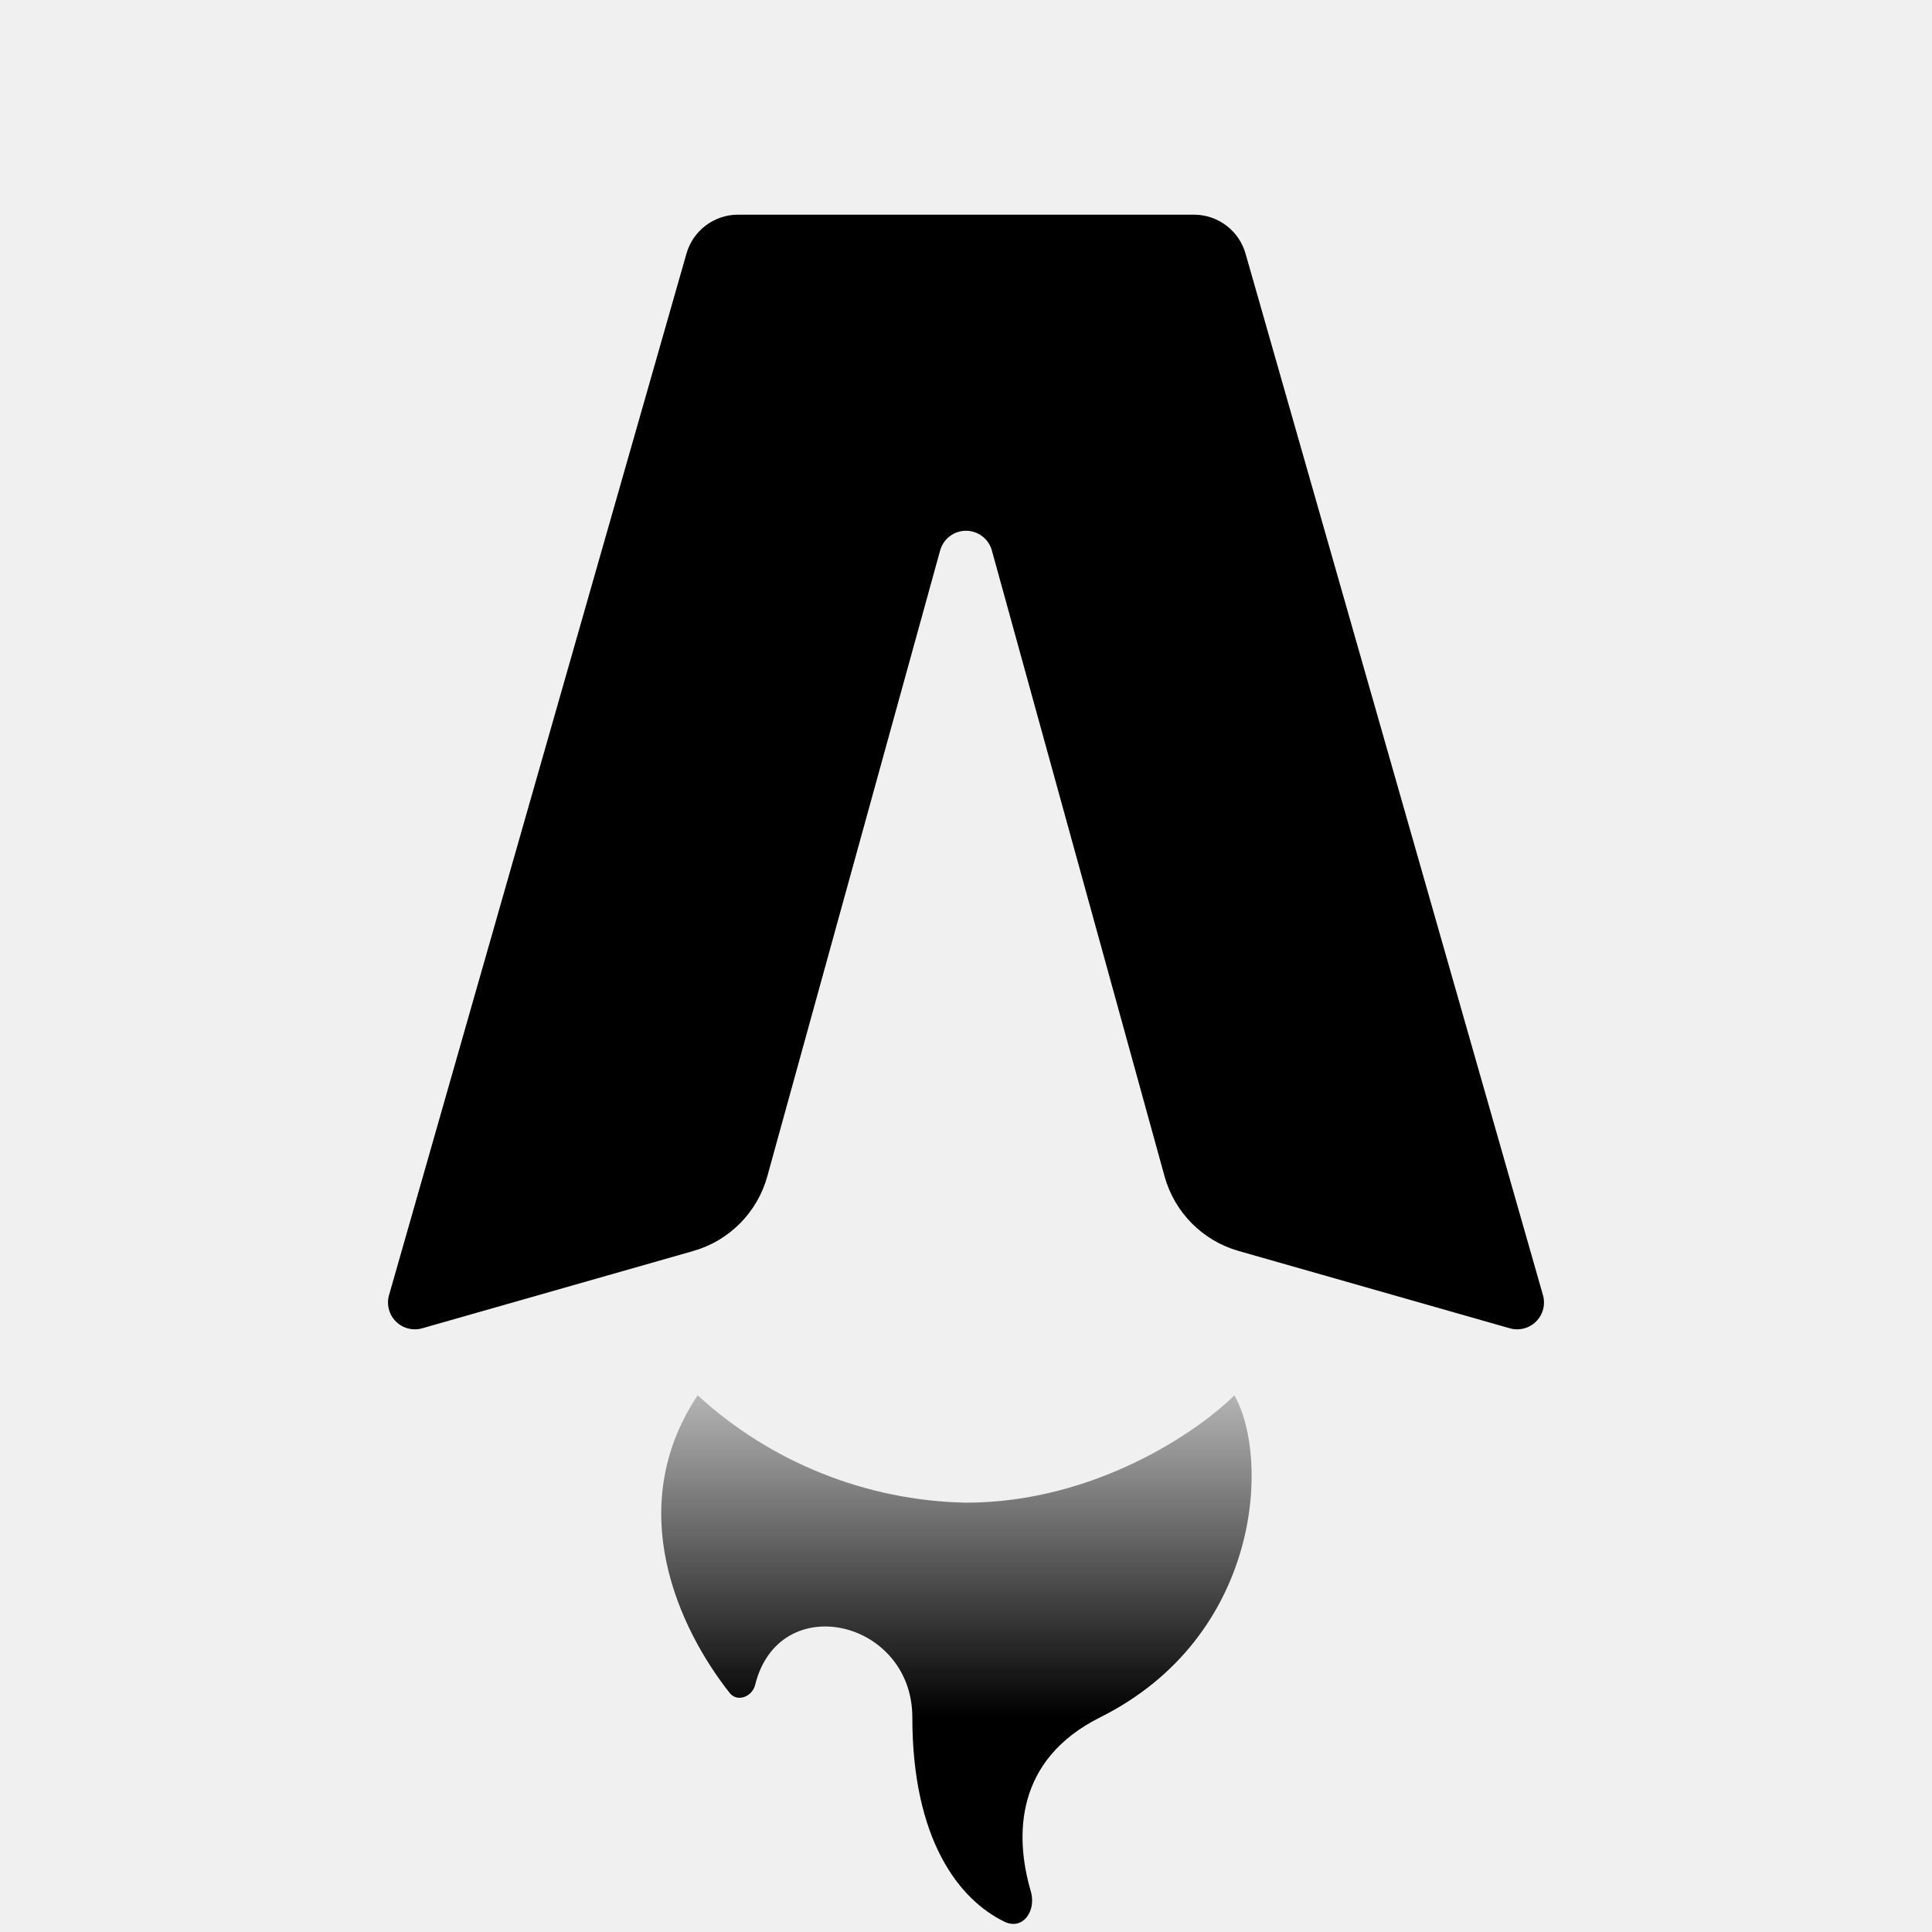
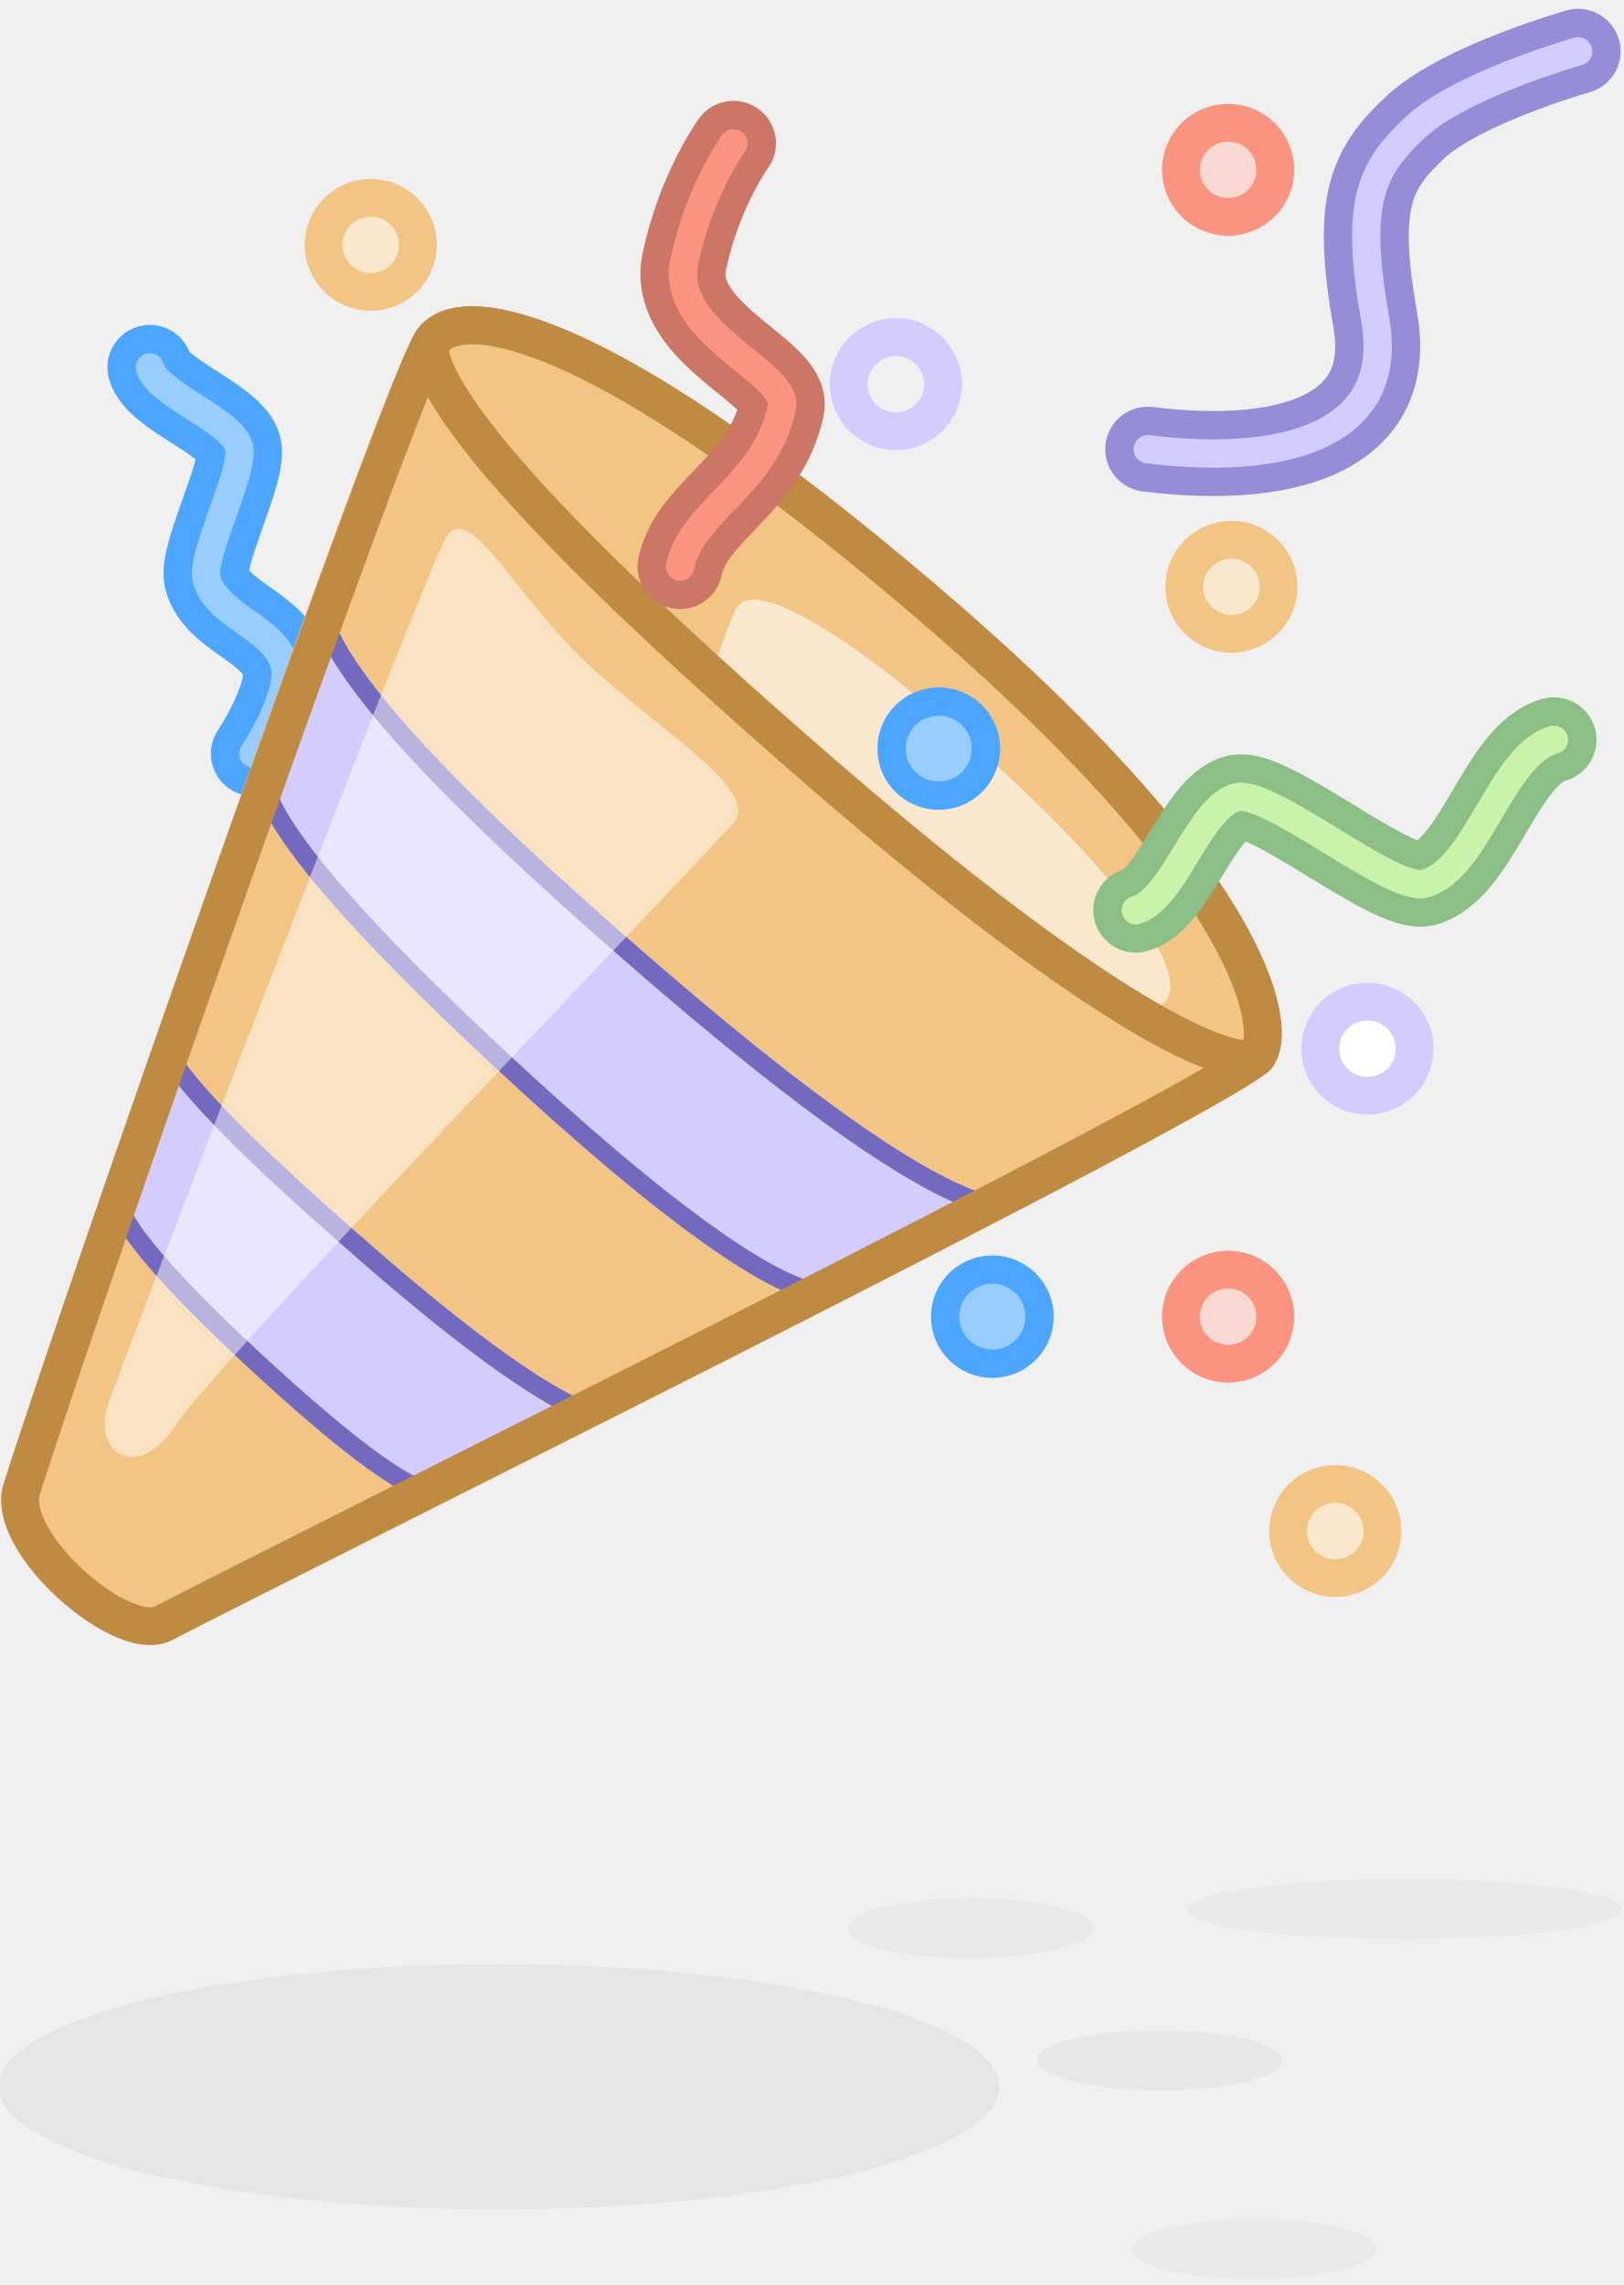
- <svg xmlns="http://www.w3.org/2000/svg" fill="none" viewBox="0 0 36 36">
-   <path fill="#000" d="M22.25 4h-8.5a1 1 0 0 0-.96.73l-5.54 19.4a.5.5 0 0 0 .62.62l5.05-1.44a2 2 0 0 0 1.38-1.4l3.22-11.66a.5.5 0 0 1 .96 0l3.22 11.67a2 2 0 0 0 1.38 1.39l5.05 1.44a.5.5 0 0 0 .62-.62l-5.54-19.4a1 1 0 0 0-.96-.73Z" />
-   <path fill="url(#gradient)" d="M18 28a7.63 7.63 0 0 1-5-2c-1.4 2.1-.35 4.35.6 5.55.14.17.41.07.47-.15.44-1.8 2.93-1.22 2.93.6 0 2.28.87 3.4 1.72 3.81.34.16.59-.2.49-.56-.31-1.05-.29-2.46 1.29-3.25 3-1.5 3.17-4.83 2.5-6-.67.67-2.6 2-5 2Z" />
+ <svg xmlns="http://www.w3.org/2000/svg" xmlns:xlink="http://www.w3.org/1999/xlink" width="172" height="242" viewBox="0 0 172 242">
  <defs>
-     <linearGradient id="gradient" x1="16" x2="16" y1="32" y2="24" gradientUnits="userSpaceOnUse">
-       <stop stop-color="#000" />
-       <stop offset="1" stop-color="#000" stop-opacity="0" />
-     </linearGradient>
+     <path id="party-a" d="M128.12,61.932 C128.12,61.932 133.063,56.303 136.373,56.303 C140.493,56.303 143.154,61.932 147.274,61.932 C149.819,61.932 157.346,54.999 159.89,54.999 C162.865,54.999 167.497,61.932 170.471,61.932" />
+     <path id="party-b" d="M156.511,107.457 L162.574,125.698 C163.582,128.646 158.25,135.185 146.593,145.865 C134.936,156.545 129.101,160.148 126.633,158.759 L107.691,149.195 C110.178,150.432 118.737,145.769 134.228,132.276 C149.516,118.96 157.427,110.699 156.511,107.457 Z" />
+     <path id="party-c" d="M139.146,61.011 L146.789,80.664 L146.707,80.74 C146.757,80.84 146.802,80.943 146.841,81.05 C148.521,85.556 138.831,97.251 119.088,115.339 C100.184,132.658 89.575,138.99 85.369,137.823 L85.252,137.933 L64.476,126.715 C69.083,129.046 82.258,121.366 106.219,100.496 C130.18,79.625 141.309,66.644 139.146,61.011 Z" />
+     <path id="party-d" d="M3.341,4.698 C3.341,4.698 16.092,5.999 21.658,9.586 C27.224,13.172 29.443,16.42 29.443,29.033 C29.443,41.646 42.111,42.421 55.546,38.279" />
+     <path id="party-e" d="M7.518,79.351 C13.3,79.351 18.909,90.525 24.691,90.525 C28.261,90.525 38.004,76.528 41.574,76.528 C45.749,76.528 50.793,85.315 54.967,85.315" />
+     <path id="party-f" d="M74.401,33.458 C80.485,33.458 84.711,26.404 93.14,26.404 C96.897,26.404 98.333,39.733 106.098,39.733 C113.863,39.733 119.42,37.239 119.42,37.239" />
  </defs>
-   <style>
-     @media (prefers-color-scheme:dark){:root{filter:invert(100%)}}
-   </style>
+   <g fill="none" fill-rule="evenodd" transform="matrix(-1 0 0 1 174 0)">
+     <path fill="#000" fill-opacity=".05" d="M121.162,234 C150.433,234 174.162,228.05 174.162,221 C174.162,213.82 150.433,208 121.162,208 C91.891,208 68.162,213.82 68.162,221 C68.162,228.18 91.891,234 121.162,234 Z" />
+     <path fill="#000" fill-opacity=".03" d="M71.162,207.377 C78.342,207.377 84.162,206.248 84.162,204.189 C84.162,202.428 78.342,201 71.162,201 C63.982,201 58.162,202.428 58.162,204.189 C58.162,205.95 63.982,207.377 71.162,207.377 Z" />
+     <path fill="#000" fill-opacity=".04" d="M51.162,221.377 C58.342,221.377 64.162,219.923 64.162,218.189 C64.162,216.428 58.342,215 51.162,215 C43.982,215 38.162,216.428 38.162,218.189 C38.162,219.95 43.982,221.377 51.162,221.377 Z" />
+     <path fill="#000" fill-opacity=".03" d="M41.162 241.377C48.342 241.377 54.162 239.991 54.162 238.189 54.162 236.428 48.342 235 41.162 235 33.982 235 28.162 236.428 28.162 238.189 28.162 239.95 33.982 241.377 41.162 241.377zM25.162 205.377C37.865 205.377 48.162 204.058 48.162 202.189 48.162 200.428 37.865 199 25.162 199 12.46 199 2.162 200.428 2.162 202.189 2.162 203.95 12.46 205.377 25.162 205.377z" />
+     <g stroke-linecap="round" transform="rotate(-75 149.295 58.466)">
+       <use stroke="#4CA6FF" stroke-width="9" xlink:href="#party-a" />
+       <use stroke="#9CF" stroke-width="3" xlink:href="#party-a" />
+     </g>
+     <path fill="#F2C585" d="M39.968,113.73 C49.215,120.702 150.093,170.522 155.639,173.627 C161.357,176.829 175.974,164.697 173.612,157.149 C171.25,149.601 133.82,40.25 129.798,34.878 C129.797,34.878 129.795,34.879 129.794,34.879 C125.771,29.506 111.273,31.004 75.164,61.691 C39.056,92.379 35.878,108.846 39.372,113.208 C39.538,113.415 39.737,113.589 39.968,113.73 Z" />
+     <path fill="#FFF" fill-opacity=".6" d="M50.476,105.948 C47.955,102.44 56.675,91.615 69.959,79.68 C83.243,67.745 93.77,61.204 95.88,64.243 C97.286,66.269 103.227,85.173 113.703,120.956 L99.348,133.229 C68.448,117.381 52.158,108.287 50.476,105.948 Z" />
+     <path fill="#F2C585" d="M39.968,113.73 C49.215,120.702 150.093,170.522 155.639,173.627 C161.357,176.829 175.974,164.697 173.612,157.149 C171.25,149.601 133.82,40.25 129.798,34.878 L129.794,34.879 C133.812,40.252 117.963,57.534 89.433,82.383 C62.257,106.054 44.603,116.555 39.968,113.73 L39.968,113.73 Z" />
+     <use fill="#D2CCFF" xlink:href="#party-b" />
+     <path stroke="#7369BF" stroke-width="2" d="M156.623,110.963 C154.225,115.345 147.241,122.268 134.885,133.03 C124.036,142.48 116.001,148.156 111.181,149.837 L127.124,157.887 C129.032,158.962 134.947,155.179 145.917,145.128 C157.351,134.653 162.411,128.312 161.625,126.013 L156.623,110.963 Z" />
+     <use fill="#D2CCFF" xlink:href="#party-c" />
+     <path stroke="#7369BF" stroke-width="2" d="M139.816,65.493 C137.279,72.642 126.476,84.178 106.876,101.25 C88.343,117.392 75.753,126.159 68.61,127.811 L85.095,136.712 L85.097,136.71 L85.636,136.86 C89.637,137.969 100.894,130.651 118.413,114.601 C138.004,96.652 147.324,85.207 145.904,81.399 C145.877,81.326 145.847,81.256 145.813,81.19 L145.476,80.519 L145.611,80.394 L139.816,65.493 Z" />
+     <path fill="#FFF" fill-opacity=".5" d="M127.017,57.392 C131.741,67.741 160.369,142.691 162.436,148.357 C164.504,154.023 159.328,157.09 155.341,150.881 C151.354,144.671 102.756,94.284 96.383,87.229 C93.228,83.737 104.122,77.467 111.88,70.194 C119.794,62.775 124.631,52.166 127.017,57.392 Z" />
+     <g stroke="#BF8B43" stroke-width="4" transform="translate(38.162 32)">
+       <path d="M90.03,4.077 C88.417,1.923 84.232,1.695 77.107,4.613 C67.815,8.418 54.897,17.107 38.297,31.215 C22.011,45.057 11.404,56.872 5.99,66.316 C2.02,73.242 1.329,78.157 2.771,79.957 C2.844,80.049 3.009,80.127 3.389,80.164 C3.992,80.223 4.857,80.111 5.949,79.802 C8.393,79.11 11.728,77.51 15.817,75.039 C24.501,69.79 36.194,60.863 49.958,48.875 C64.623,36.102 75.397,25.796 82.148,18.015 C88.687,10.478 91.127,5.542 90.03,4.077 Z" />
+       <path d="M90.101,4.172 L90.03,4.078 C88.418,1.924 84.232,1.695 77.107,4.613 C67.815,8.418 54.898,17.107 38.297,31.215 C22.011,45.057 11.404,56.872 5.99,66.316 C2.02,73.242 1.329,78.157 2.771,79.957 C2.791,79.982 2.813,80.002 2.847,80.022 L3.01,80.133 C6.74,82.945 26.538,93.383 58.428,109.567 C59.056,109.886 59.688,110.207 60.326,110.53 C72.136,116.518 116.841,138.979 118.454,139.882 C122.793,142.311 135.291,131.339 133.541,125.746 C127.533,106.549 93.45,9.364 90.101,4.172 Z" />
+     </g>
+     <g transform="translate(0 5)">
+       <ellipse cx="29.162" cy="106.066" fill="#FFF" stroke="#D2CCFF" stroke-width="4" rx="5" ry="4.985" />
+       <ellipse cx="43.919" cy="134.445" fill="#FAD9D2" stroke="#FA937F" stroke-width="4" rx="5" ry="4.985" />
+       <ellipse cx="43.919" cy="12.985" fill="#FAD9D2" stroke="#FA937F" stroke-width="4" rx="5" ry="4.985" />
+       <ellipse cx="68.892" cy="134.445" fill="#9CF" stroke="#4CA6FF" stroke-width="3" rx="5" ry="4.985" />
+       <g stroke-linecap="round" transform="rotate(10 29.443 22.612)">
+         <use stroke="#968DD9" stroke-width="9" xlink:href="#party-d" />
+         <use stroke="#D2CCFF" stroke-width="3" xlink:href="#party-d" />
+       </g>
+       <g stroke-linecap="round" transform="rotate(15 31.243 83.527)">
+         <use stroke="#8BBF86" stroke-width="9" xlink:href="#party-e" />
+         <use stroke="#CBF2AA" stroke-width="3" xlink:href="#party-e" />
+       </g>
+       <g stroke-linecap="round" transform="rotate(-102 96.91 33.068)">
+         <use stroke="#C76" stroke-width="9" xlink:href="#party-f" />
+         <use stroke="#FA937F" stroke-width="3" xlink:href="#party-f" />
+       </g>
+       <ellipse cx="79.108" cy="35.688" stroke="#D2CCFF" stroke-width="4" rx="5" ry="4.985" />
+       <ellipse cx="74.568" cy="74.283" fill="#9CF" stroke="#4CA6FF" stroke-width="3" rx="5" ry="4.985" />
+       <ellipse cx="134.73" cy="20.931" fill="#F9E7CE" stroke="#F2C585" stroke-width="4" rx="5" ry="4.985" />
+       <ellipse cx="32.568" cy="157.148" fill="#F9E7CE" stroke="#F2C585" stroke-width="4" rx="5" ry="4.985" />
+       <ellipse cx="43.568" cy="57.148" fill="#F9E7CE" stroke="#F2C585" stroke-width="4" rx="5" ry="4.985" />
+     </g>
+   </g>
</svg>
